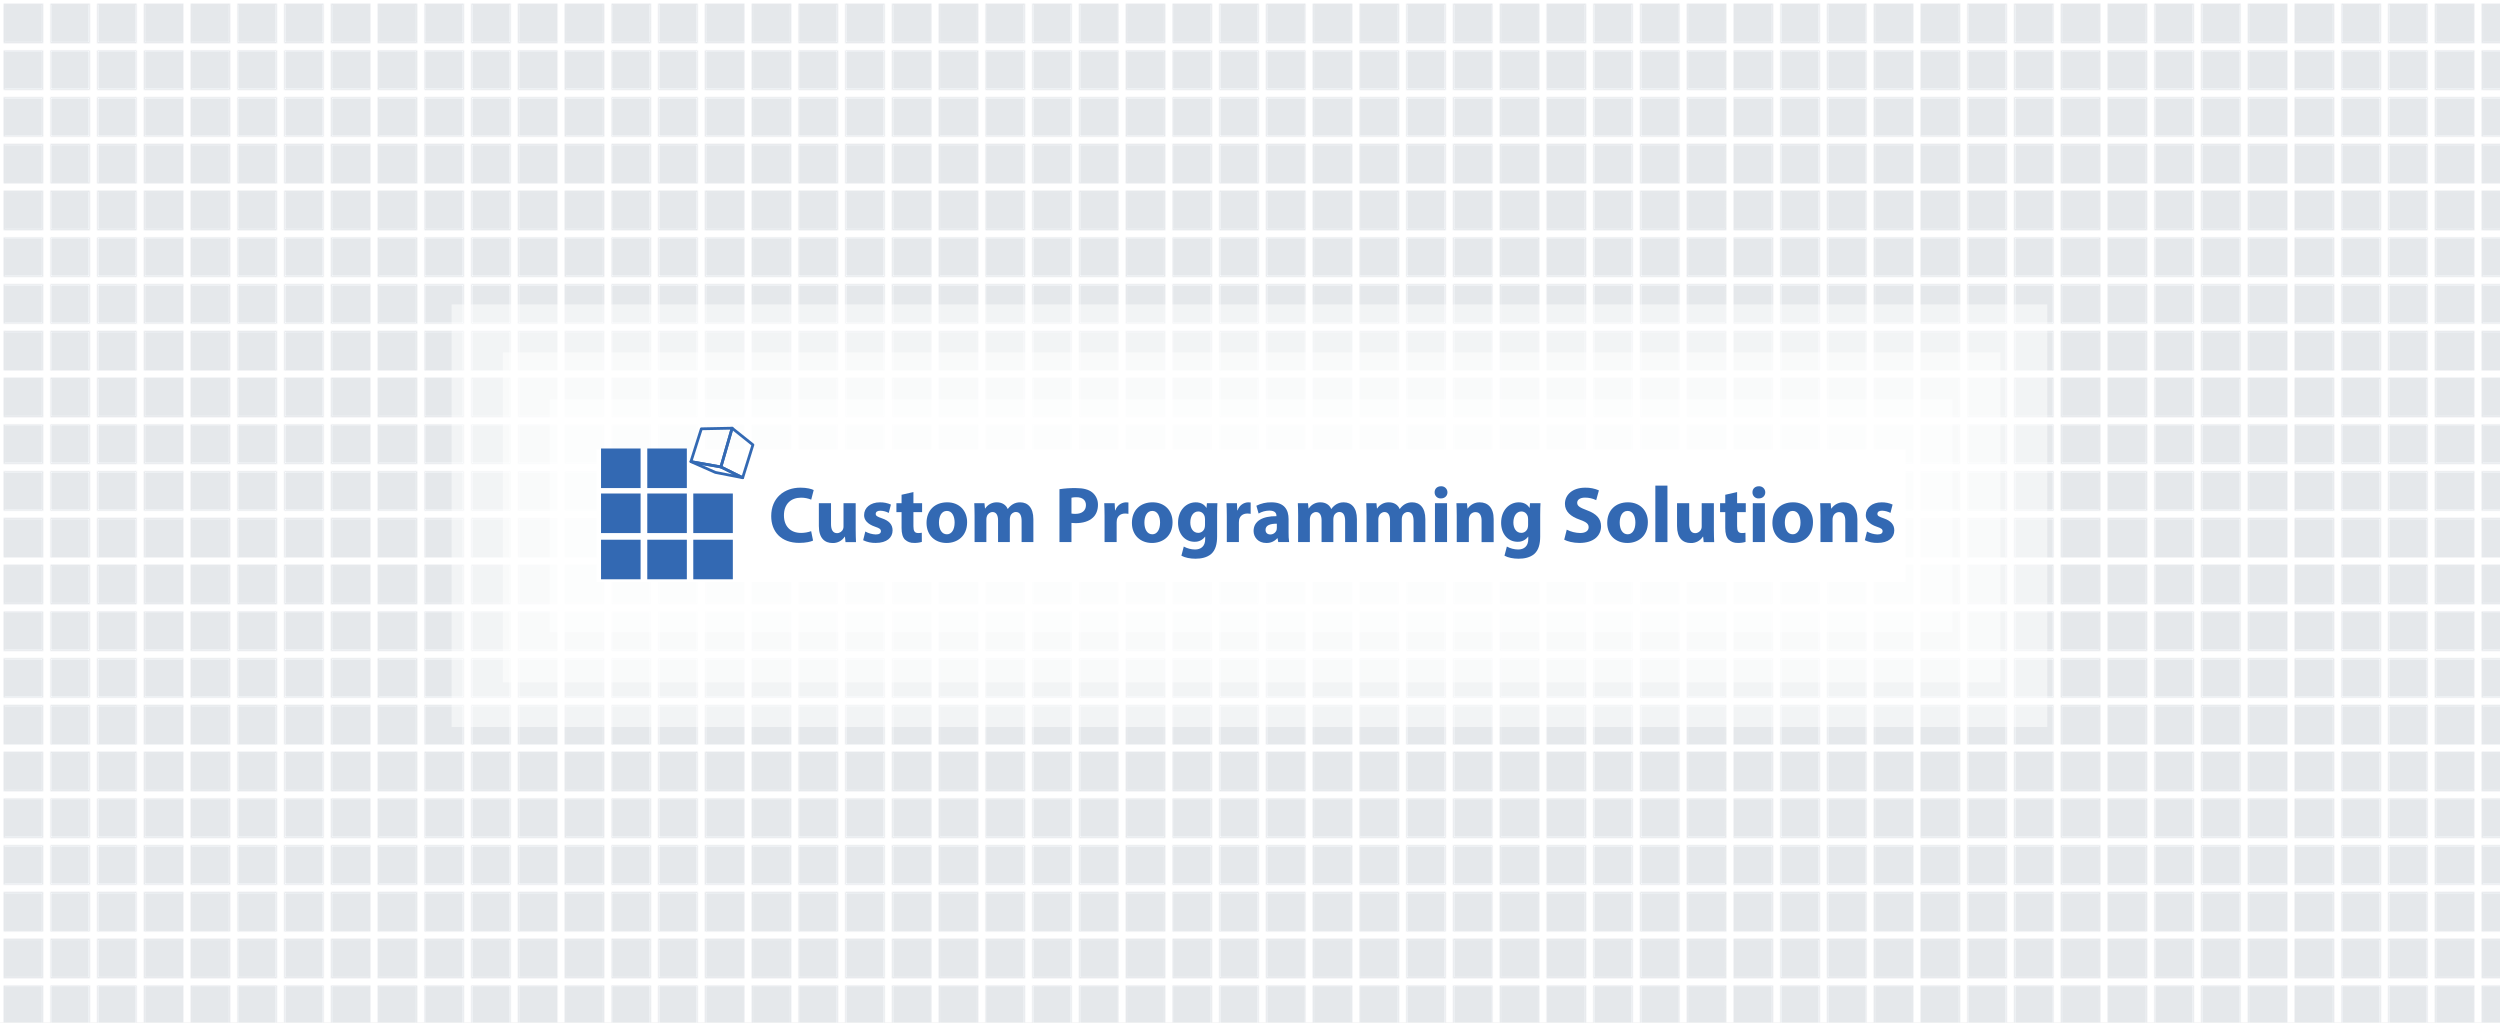
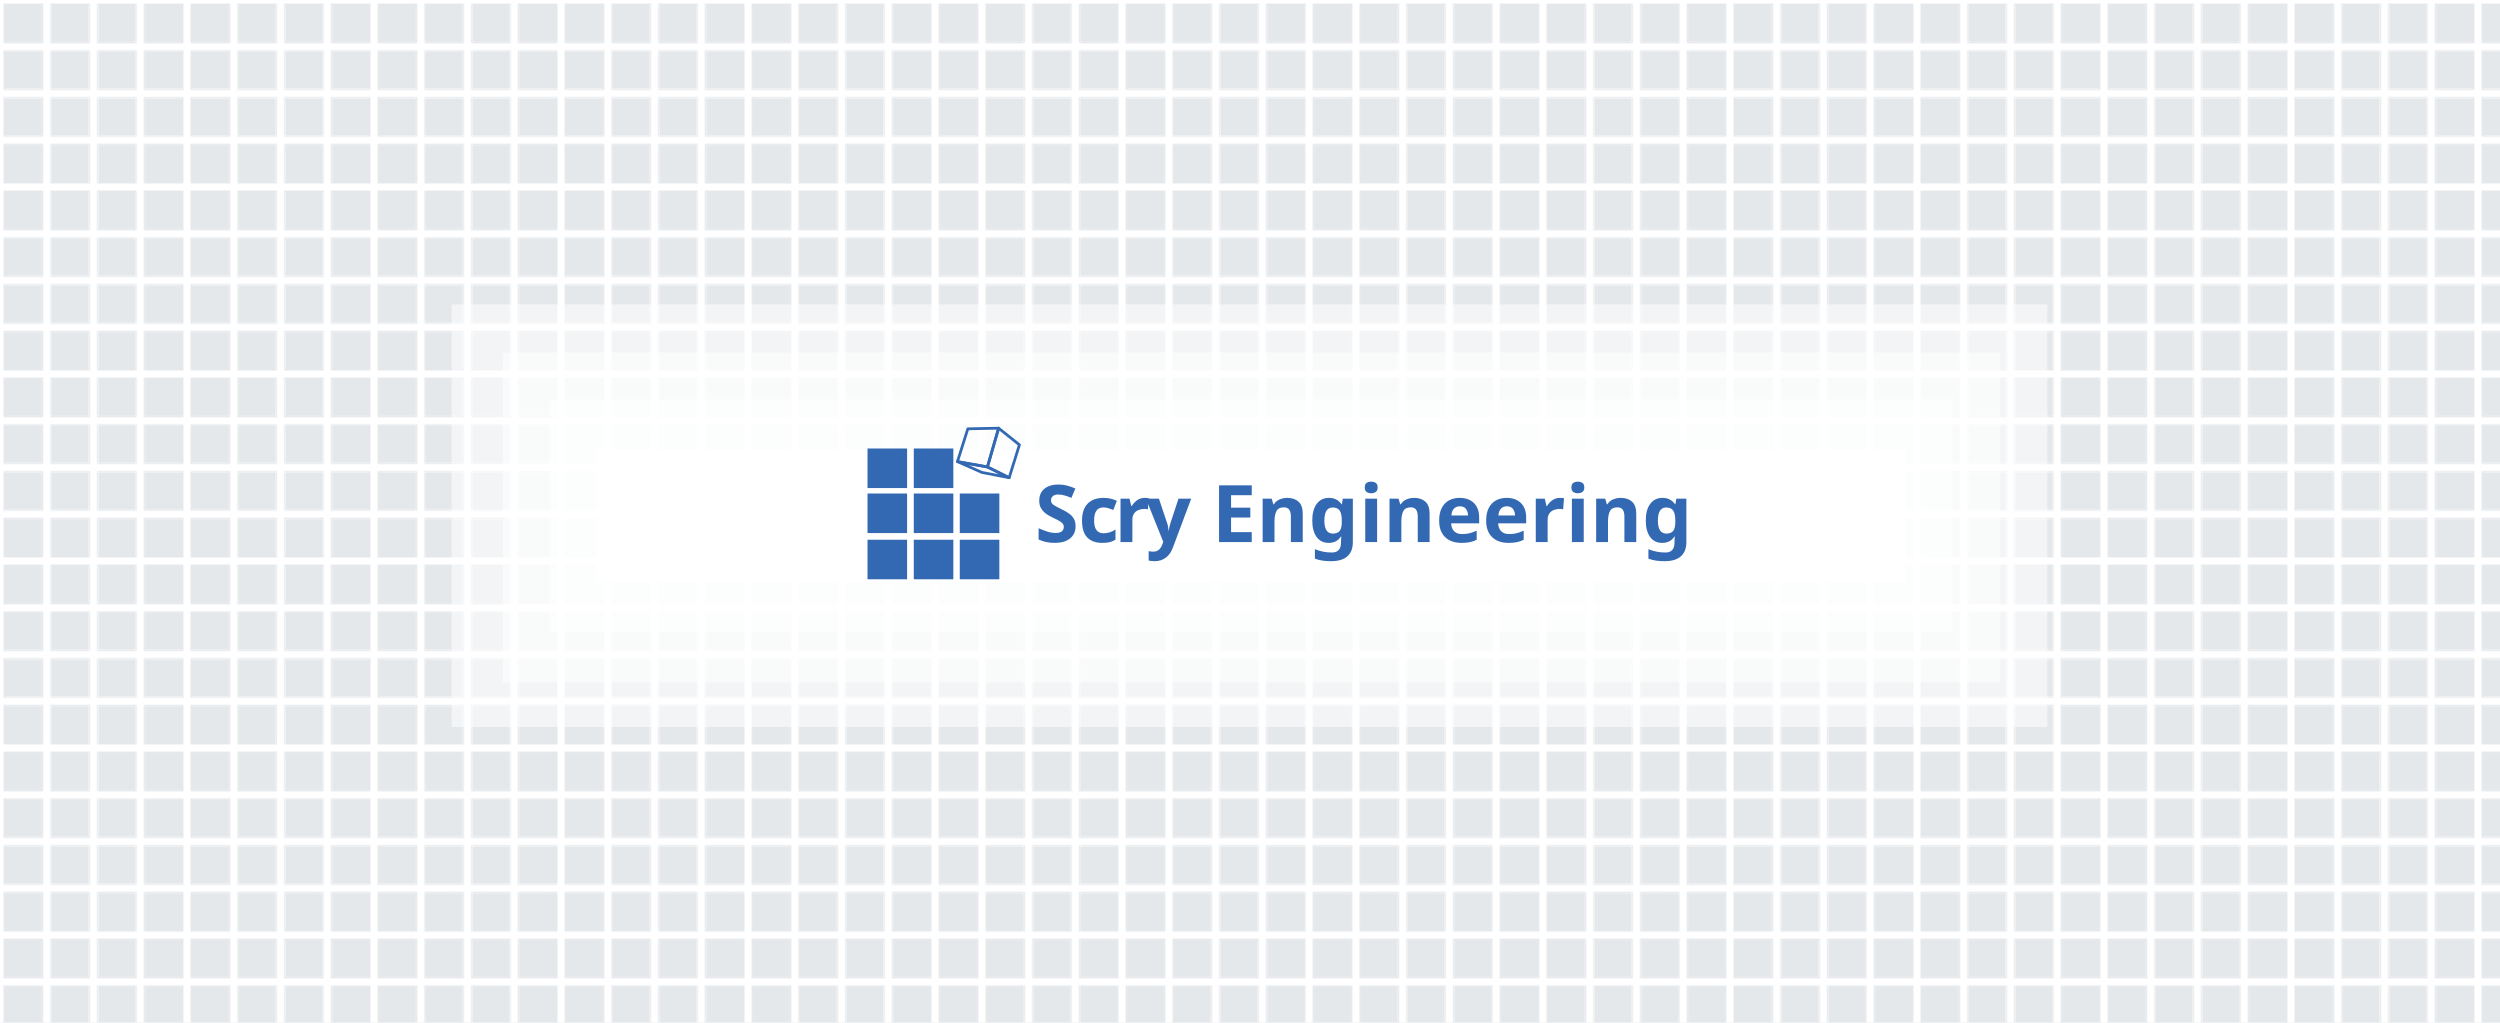
- <svg xmlns="http://www.w3.org/2000/svg" viewBox="0 0 2242 917">
+ <svg xmlns="http://www.w3.org/2000/svg" id="Layer_1" data-name="Layer 1" viewBox="0 0 2242 917">
  <defs>
-     <style>.a,.g{fill:none;}.b{fill:#e5e8eb;}.c,.e{fill:#fff;}.d{fill:url(#a);}.e{opacity:0.5;}.f{fill:#3369b3;}.g{stroke:#3369b3;stroke-linecap:round;stroke-linejoin:round;stroke-width:2.5px;}</style>
-     <pattern id="a" width="41.93" height="41.93" patternUnits="userSpaceOnUse" viewBox="0 0 41.93 41.93">
-       <rect class="a" width="41.93" height="41.93" />
-       <rect class="b" x="3.23" y="3.23" width="35.48" height="35.48" />
+     <style>.cls-1,.cls-7{fill:none;}.cls-2{fill:#e5e8eb;}.cls-3,.cls-5{fill:#fff;}.cls-4{fill:url(#New_Pattern_2);}.cls-5{opacity:0.5;}.cls-6,.cls-8{fill:#3369b3;}.cls-7{stroke:#3369b3;stroke-linecap:round;stroke-linejoin:round;stroke-width:2.5px;}.cls-8{font-size:71.33px;font-family:MyriadPro-Bold, Myriad Pro;font-weight:700;letter-spacing:0.01em;}.cls-9{letter-spacing:0em;}.cls-10{letter-spacing:0.02em;}.cls-11{letter-spacing:0em;}</style>
+     <pattern id="New_Pattern_2" data-name="New Pattern 2" width="41.93" height="41.93" patternUnits="userSpaceOnUse" viewBox="0 0 41.93 41.93">
+       <rect class="cls-1" width="41.93" height="41.93" />
+       <rect class="cls-2" x="3.23" y="3.23" width="35.48" height="35.48" />
    </pattern>
  </defs>
-   <rect class="c" width="2242" height="917" />
-   <rect class="d" width="2242" height="917" />
-   <rect class="e" x="405" y="273" width="1431" height="379" />
-   <rect class="e" x="493" y="358" width="1258" height="209" />
-   <rect class="e" x="451" y="316" width="1343" height="296" />
-   <rect class="c" x="535" y="403" width="1174" height="119" />
-   <rect class="f" x="580.48" y="442.59" width="35.48" height="35.48" transform="translate(1196.44 920.65) rotate(180)" />
-   <rect class="f" x="539" y="442.59" width="35.48" height="35.48" transform="translate(1113.48 920.65) rotate(180)" />
-   <rect class="f" x="580.48" y="402.21" width="35.48" height="35.48" transform="translate(1196.44 839.9) rotate(180)" />
-   <polygon class="g" points="666.03 428.41 646.51 418.76 656.57 384 675.21 398.93 666.03 428.41" />
-   <polygon class="g" points="666.03 428.41 646.51 418.76 619.63 413.97 641.53 423.65 666.03 428.41" />
-   <polygon class="g" points="619.63 413.97 646.51 418.76 656.57 384 628.96 384.56 619.63 413.97" />
-   <rect class="f" x="539" y="402.21" width="35.48" height="35.48" transform="translate(1113.48 839.9) rotate(180)" />
-   <rect class="f" x="621.74" y="442.59" width="35.48" height="35.48" transform="translate(1278.95 920.65) rotate(180)" />
-   <rect class="f" x="580.48" y="484.04" width="35.48" height="35.48" transform="translate(1196.44 1003.55) rotate(180)" />
-   <rect class="f" x="539" y="484.04" width="35.48" height="35.48" transform="translate(1113.48 1003.55) rotate(180)" />
-   <rect class="f" x="621.74" y="484.04" width="35.48" height="35.48" transform="translate(1278.95 1003.55) rotate(180)" />
-   <path class="f" d="M729.15,484.8c-2,1-6.5,2.07-12.35,2.07-16.62,0-25.18-10.35-25.18-24,0-16.41,11.7-25.54,26.26-25.54,5.63,0,9.91,1.14,11.84,2.14l-2.22,8.63a23.4,23.4,0,0,0-9.13-1.78c-8.63,0-15.33,5.2-15.33,15.9,0,9.63,5.7,15.7,15.41,15.7a27.22,27.22,0,0,0,9-1.57Z" />
-   <path class="f" d="M767.38,475c0,4.57.14,8.28.28,11.2h-9.41l-.5-4.92h-.22a12.42,12.42,0,0,1-10.91,5.71c-7.06,0-12.27-4.43-12.27-15.2V451.27h10.91V470c0,5.07,1.65,8.13,5.43,8.13a5.85,5.85,0,0,0,5.42-3.78,6.15,6.15,0,0,0,.35-2.35V451.27h10.92Z" />
-   <path class="f" d="M776,476.67a21.18,21.18,0,0,0,9.34,2.63c3.28,0,4.64-1.14,4.64-2.92s-1.07-2.64-5.14-4c-7.2-2.42-10-6.34-9.91-10.48,0-6.49,5.56-11.41,14.19-11.41a23.43,23.43,0,0,1,9.85,2L797.05,460a17.19,17.19,0,0,0-7.56-2c-2.64,0-4.14,1.06-4.14,2.85s1.36,2.5,5.64,4c6.63,2.29,9.41,5.64,9.48,10.77,0,6.5-5.13,11.28-15.12,11.28a24.67,24.67,0,0,1-11.27-2.43Z" />
-   <path class="f" d="M819.16,441.28v10h7.78v8h-7.78v12.63c0,4.2,1,6.13,4.28,6.13a18,18,0,0,0,3.21-.28l.07,8.2a21.22,21.22,0,0,1-7.06.93,11.29,11.29,0,0,1-8.13-3c-2-2.07-3-5.42-3-10.34V459.26H803.9v-8h4.63v-7.56Z" />
-   <path class="f" d="M867.31,468.32c0,12.77-9.06,18.62-18.4,18.62-10.2,0-18-6.71-18-18s7.42-18.47,18.62-18.47C860.18,450.49,867.31,457.83,867.31,468.32Zm-25.25.36c0,6,2.49,10.48,7.13,10.48,4.21,0,6.92-4.21,6.92-10.48,0-5.21-2-10.49-6.92-10.49C844,458.19,842.06,463.54,842.06,468.68Z" />
-   <path class="f" d="M874,462.4c0-4.35-.14-8.06-.28-11.13h9.13l.5,4.71h.21a12.11,12.11,0,0,1,10.56-5.49c4.49,0,8.06,2.28,9.56,5.92h.14a15.49,15.49,0,0,1,4.49-4.21,12.62,12.62,0,0,1,6.64-1.71c6.7,0,11.77,4.7,11.77,15.12v20.54H916.17v-19c0-5.07-1.64-8-5.13-8a5.31,5.31,0,0,0-5,3.78,9.18,9.18,0,0,0-.43,2.78v20.4H895.06V466.61c0-4.43-1.57-7.42-5-7.42a5.51,5.51,0,0,0-5.06,3.92,7.15,7.15,0,0,0-.43,2.71v20.33H874Z" />
-   <path class="f" d="M950.12,438.71a89.27,89.27,0,0,1,14.7-1c6.7,0,11.48,1.28,14.69,3.85a14,14,0,0,1,5.14,11.13c0,4.7-1.57,8.7-4.43,11.41-3.71,3.5-9.2,5.06-15.62,5.06a27.88,27.88,0,0,1-3.71-.21v17.19H950.12Zm10.77,21.83a16.24,16.24,0,0,0,3.64.29c5.78,0,9.35-2.93,9.35-7.85,0-4.42-3.07-7.06-8.49-7.06a18.22,18.22,0,0,0-4.5.43Z" />
-   <path class="f" d="M990.57,462.75c0-5.13-.15-8.48-.29-11.48h9.34l.36,6.42h.29a10.23,10.23,0,0,1,9.41-7.2,11.48,11.48,0,0,1,2.29.14v10.2a15.86,15.86,0,0,0-2.93-.29c-4,0-6.7,2.14-7.42,5.5a13,13,0,0,0-.21,2.42v17.69H990.57Z" />
-   <path class="f" d="M1051.55,468.32c0,12.77-9,18.62-18.4,18.62-10.2,0-18.05-6.71-18.05-18s7.42-18.47,18.62-18.47C1044.42,450.49,1051.55,457.83,1051.55,468.32Zm-25.25.36c0,6,2.5,10.48,7.14,10.48,4.2,0,6.91-4.21,6.91-10.48,0-5.21-2-10.49-6.91-10.49C1028.23,458.19,1026.3,463.54,1026.3,468.68Z" />
-   <path class="f" d="M1091.78,451.27c-.14,2.21-.28,5.14-.28,10.34v19.48c0,6.7-1.36,12.2-5.28,15.69-3.85,3.28-9.06,4.28-14.2,4.28-4.56,0-9.41-.93-12.55-2.71l2.14-8.2a21.48,21.48,0,0,0,10.13,2.64c5.13,0,9.06-2.79,9.06-9.21V481.3h-.15a11.13,11.13,0,0,1-9.41,4.57c-8.63,0-14.77-7-14.77-17.05,0-11.2,7.28-18.33,15.84-18.33,4.78,0,7.77,2.06,9.56,4.92h.14l.36-4.14Zm-11.13,14.2a8.71,8.71,0,0,0-.21-2c-.78-2.86-2.85-4.78-5.85-4.78-3.92,0-7.13,3.57-7.13,9.91,0,5.21,2.57,9.28,7.13,9.28a5.91,5.91,0,0,0,5.71-4.42,9.43,9.43,0,0,0,.35-2.86Z" />
-   <path class="f" d="M1100.2,462.75c0-5.13-.15-8.48-.29-11.48h9.35l.35,6.42h.29a10.23,10.23,0,0,1,9.41-7.2,11.48,11.48,0,0,1,2.29.14v10.2a15.76,15.76,0,0,0-2.93-.29c-4,0-6.7,2.14-7.42,5.5a13,13,0,0,0-.21,2.42v17.69H1100.2Z" />
-   <path class="f" d="M1146.35,486.15l-.64-3.49h-.22a12.57,12.57,0,0,1-10,4.28c-7.07,0-11.27-5.14-11.27-10.7,0-9.06,8.13-13.41,20.47-13.34v-.5c0-1.86-1-4.5-6.35-4.5a19.67,19.67,0,0,0-9.63,2.64l-2-7a28.92,28.92,0,0,1,13.56-3.06c11.62,0,15.33,6.84,15.33,15.05v12.12a54.76,54.76,0,0,0,.5,8.49Zm-1.28-16.48c-5.71-.07-10.13,1.29-10.13,5.5,0,2.78,1.85,4.13,4.28,4.13a5.91,5.91,0,0,0,5.63-4,7.88,7.88,0,0,0,.22-1.85Z" />
-   <path class="f" d="M1164.18,462.4c0-4.35-.14-8.06-.28-11.13H1173l.5,4.71h.21a12.1,12.1,0,0,1,10.56-5.49c4.49,0,8.06,2.28,9.56,5.92h.14a15.49,15.49,0,0,1,4.49-4.21,12.62,12.62,0,0,1,6.64-1.71c6.7,0,11.77,4.7,11.77,15.12v20.54h-10.56v-19c0-5.07-1.64-8-5.14-8a5.3,5.3,0,0,0-5,3.78,8.88,8.88,0,0,0-.43,2.78v20.4h-10.56V466.61c0-4.43-1.56-7.42-5-7.42a5.51,5.51,0,0,0-5.06,3.92,7.15,7.15,0,0,0-.43,2.71v20.33h-10.56Z" />
-   <path class="f" d="M1225.52,462.4c0-4.35-.14-8.06-.28-11.13h9.13l.5,4.71h.21a12.11,12.11,0,0,1,10.56-5.49c4.49,0,8.06,2.28,9.56,5.92h.14a15.49,15.49,0,0,1,4.49-4.21,12.62,12.62,0,0,1,6.64-1.71c6.7,0,11.77,4.7,11.77,15.12v20.54h-10.56v-19c0-5.07-1.64-8-5.13-8a5.32,5.32,0,0,0-5,3.78,9.18,9.18,0,0,0-.43,2.78v20.4h-10.55V466.61c0-4.43-1.57-7.42-5-7.42a5.51,5.51,0,0,0-5.06,3.92,7.15,7.15,0,0,0-.43,2.71v20.33h-10.56Z" />
-   <path class="f" d="M1298.07,441.57c0,3-2.29,5.42-5.85,5.42a5.31,5.31,0,0,1-5.64-5.42c-.07-3.14,2.21-5.49,5.71-5.49A5.44,5.44,0,0,1,1298.07,441.57Zm-11.2,44.58V451.27h10.84v34.88Z" />
-   <path class="f" d="M1306.41,462.4c0-4.35-.14-8.06-.29-11.13h9.42l.5,4.78h.21a12.79,12.79,0,0,1,10.77-5.56c7.14,0,12.49,4.7,12.49,15v20.68h-10.84V466.82c0-4.49-1.57-7.56-5.5-7.56a5.79,5.79,0,0,0-5.49,4.07,7.33,7.33,0,0,0-.43,2.71v20.11h-10.84Z" />
-   <path class="f" d="M1381.52,451.27c-.14,2.21-.28,5.14-.28,10.34v19.48c0,6.7-1.36,12.2-5.28,15.69-3.85,3.28-9.06,4.28-14.2,4.28-4.56,0-9.41-.93-12.55-2.71l2.14-8.2a21.48,21.48,0,0,0,10.13,2.64c5.13,0,9.06-2.79,9.06-9.21V481.3h-.15a11.13,11.13,0,0,1-9.41,4.57c-8.63,0-14.77-7-14.77-17.05,0-11.2,7.28-18.33,15.84-18.33,4.78,0,7.77,2.06,9.56,4.92h.14l.36-4.14Zm-11.13,14.2a8.71,8.71,0,0,0-.21-2c-.78-2.86-2.85-4.78-5.85-4.78-3.92,0-7.13,3.57-7.13,9.91,0,5.21,2.56,9.28,7.13,9.28a5.91,5.91,0,0,0,5.71-4.42,9.43,9.43,0,0,0,.35-2.86Z" />
-   <path class="f" d="M1405.06,475a27.69,27.69,0,0,0,12,3c5,0,7.64-2.07,7.64-5.21s-2.29-4.71-8.06-6.78c-8-2.78-13.2-7.2-13.2-14.19,0-8.2,6.85-14.48,18.19-14.48a29.56,29.56,0,0,1,12.27,2.42l-2.43,8.78a22.8,22.8,0,0,0-10.06-2.28c-4.7,0-7,2.13-7,4.63,0,3.07,2.71,4.42,8.92,6.78,8.49,3.14,12.49,7.56,12.49,14.34,0,8.06-6.21,14.91-19.41,14.91-5.49,0-10.91-1.43-13.62-2.93Z" />
-   <path class="f" d="M1477.81,468.32c0,12.77-9,18.62-18.4,18.62-10.2,0-18.05-6.71-18.05-18s7.42-18.47,18.62-18.47C1470.68,450.49,1477.81,457.83,1477.81,468.32Zm-25.25.36c0,6,2.5,10.48,7.14,10.48,4.2,0,6.92-4.21,6.92-10.48,0-5.21-2-10.49-6.92-10.49C1454.49,458.19,1452.56,463.54,1452.56,468.68Z" />
-   <path class="f" d="M1484.52,435.5h10.84v50.65h-10.84Z" />
-   <path class="f" d="M1537,475c0,4.57.14,8.28.28,11.2h-9.41l-.5-4.92h-.22a12.42,12.42,0,0,1-10.91,5.71c-7.06,0-12.27-4.43-12.27-15.2V451.27h10.91V470c0,5.07,1.64,8.13,5.43,8.13a5.85,5.85,0,0,0,5.42-3.78,6.15,6.15,0,0,0,.35-2.35V451.27H1537Z" />
-   <path class="f" d="M1557.84,441.28v10h7.78v8h-7.78v12.63c0,4.2,1,6.13,4.28,6.13a18,18,0,0,0,3.21-.28l.08,8.2a21.33,21.33,0,0,1-7.07.93,11.29,11.29,0,0,1-8.13-3c-2-2.07-3-5.42-3-10.34V459.26h-4.64v-8h4.64v-7.56Z" />
-   <path class="f" d="M1583.09,441.57c0,3-2.28,5.42-5.84,5.42a5.31,5.31,0,0,1-5.64-5.42c-.07-3.14,2.21-5.49,5.71-5.49A5.43,5.43,0,0,1,1583.09,441.57Zm-11.19,44.58V451.27h10.84v34.88Z" />
-   <path class="f" d="M1625.89,468.32c0,12.77-9.06,18.62-18.4,18.62-10.2,0-18-6.71-18-18s7.42-18.47,18.62-18.47C1618.76,450.49,1625.89,457.83,1625.89,468.32Zm-25.25.36c0,6,2.5,10.48,7.13,10.48,4.21,0,6.92-4.21,6.92-10.48,0-5.21-2-10.49-6.92-10.49C1602.57,458.19,1600.64,463.54,1600.64,468.68Z" />
-   <path class="f" d="M1632.6,462.4c0-4.35-.15-8.06-.29-11.13h9.42l.5,4.78h.21a12.77,12.77,0,0,1,10.77-5.56c7.13,0,12.49,4.7,12.49,15v20.68h-10.85V466.82c0-4.49-1.57-7.56-5.49-7.56a5.78,5.78,0,0,0-5.49,4.07,7.33,7.33,0,0,0-.43,2.71v20.11H1632.6Z" />
-   <path class="f" d="M1674.32,476.67a21.26,21.26,0,0,0,9.35,2.63c3.28,0,4.63-1.14,4.63-2.92s-1.07-2.64-5.13-4c-7.21-2.42-10-6.34-9.92-10.48,0-6.49,5.57-11.41,14.2-11.41a23.41,23.41,0,0,1,9.84,2l-1.92,7.49a17.23,17.23,0,0,0-7.56-2c-2.64,0-4.14,1.06-4.14,2.85s1.35,2.5,5.63,4c6.64,2.29,9.42,5.64,9.49,10.77,0,6.5-5.13,11.28-15.12,11.28a24.64,24.64,0,0,1-11.27-2.43Z" />
+   <rect class="cls-3" width="2242" height="917" />
+   <rect class="cls-4" width="2242" height="917" />
+   <rect class="cls-5" x="405" y="273" width="1431" height="379" />
+   <rect class="cls-5" x="493" y="358" width="1258" height="209" />
+   <rect class="cls-5" x="451" y="316" width="1343" height="296" />
+   <rect class="cls-3" x="535" y="403" width="1174" height="119" />
+   <rect class="cls-6" x="819.48" y="442.59" width="35.48" height="35.48" transform="translate(1674.44 920.65) rotate(180)" />
+   <rect class="cls-6" x="778" y="442.59" width="35.48" height="35.48" transform="translate(1591.48 920.65) rotate(180)" />
+   <rect class="cls-6" x="819.48" y="402.21" width="35.48" height="35.48" transform="translate(1674.44 839.9) rotate(180)" />
+   <polygon class="cls-7" points="905.03 428.41 885.51 418.76 895.57 384 914.21 398.93 905.03 428.41" />
+   <polygon class="cls-7" points="905.03 428.41 885.51 418.76 858.63 413.97 880.53 423.65 905.03 428.41" />
+   <polygon class="cls-7" points="858.63 413.97 885.51 418.76 895.57 384 867.96 384.56 858.63 413.97" />
+   <rect class="cls-6" x="778" y="402.21" width="35.48" height="35.48" transform="translate(1591.48 839.9) rotate(180)" />
+   <rect class="cls-6" x="860.74" y="442.59" width="35.48" height="35.48" transform="translate(1756.95 920.65) rotate(180)" />
+   <rect class="cls-6" x="819.48" y="484.04" width="35.48" height="35.48" transform="translate(1674.44 1003.55) rotate(180)" />
+   <rect class="cls-6" x="778" y="484.04" width="35.48" height="35.48" transform="translate(1591.48 1003.55) rotate(180)" />
+   <rect class="cls-6" x="860.74" y="484.04" width="35.48" height="35.48" transform="translate(1756.95 1003.55) rotate(180)" />
+   <text class="cls-8" transform="translate(928.13 486.15)">S<tspan class="cls-9" x="39.02" y="0">c</tspan>
+     <tspan class="cls-10" x="71.19" y="0">r</tspan>
+     <tspan class="cls-11" x="99.57" y="0">y Engineering</tspan>
+   </text>
</svg>
